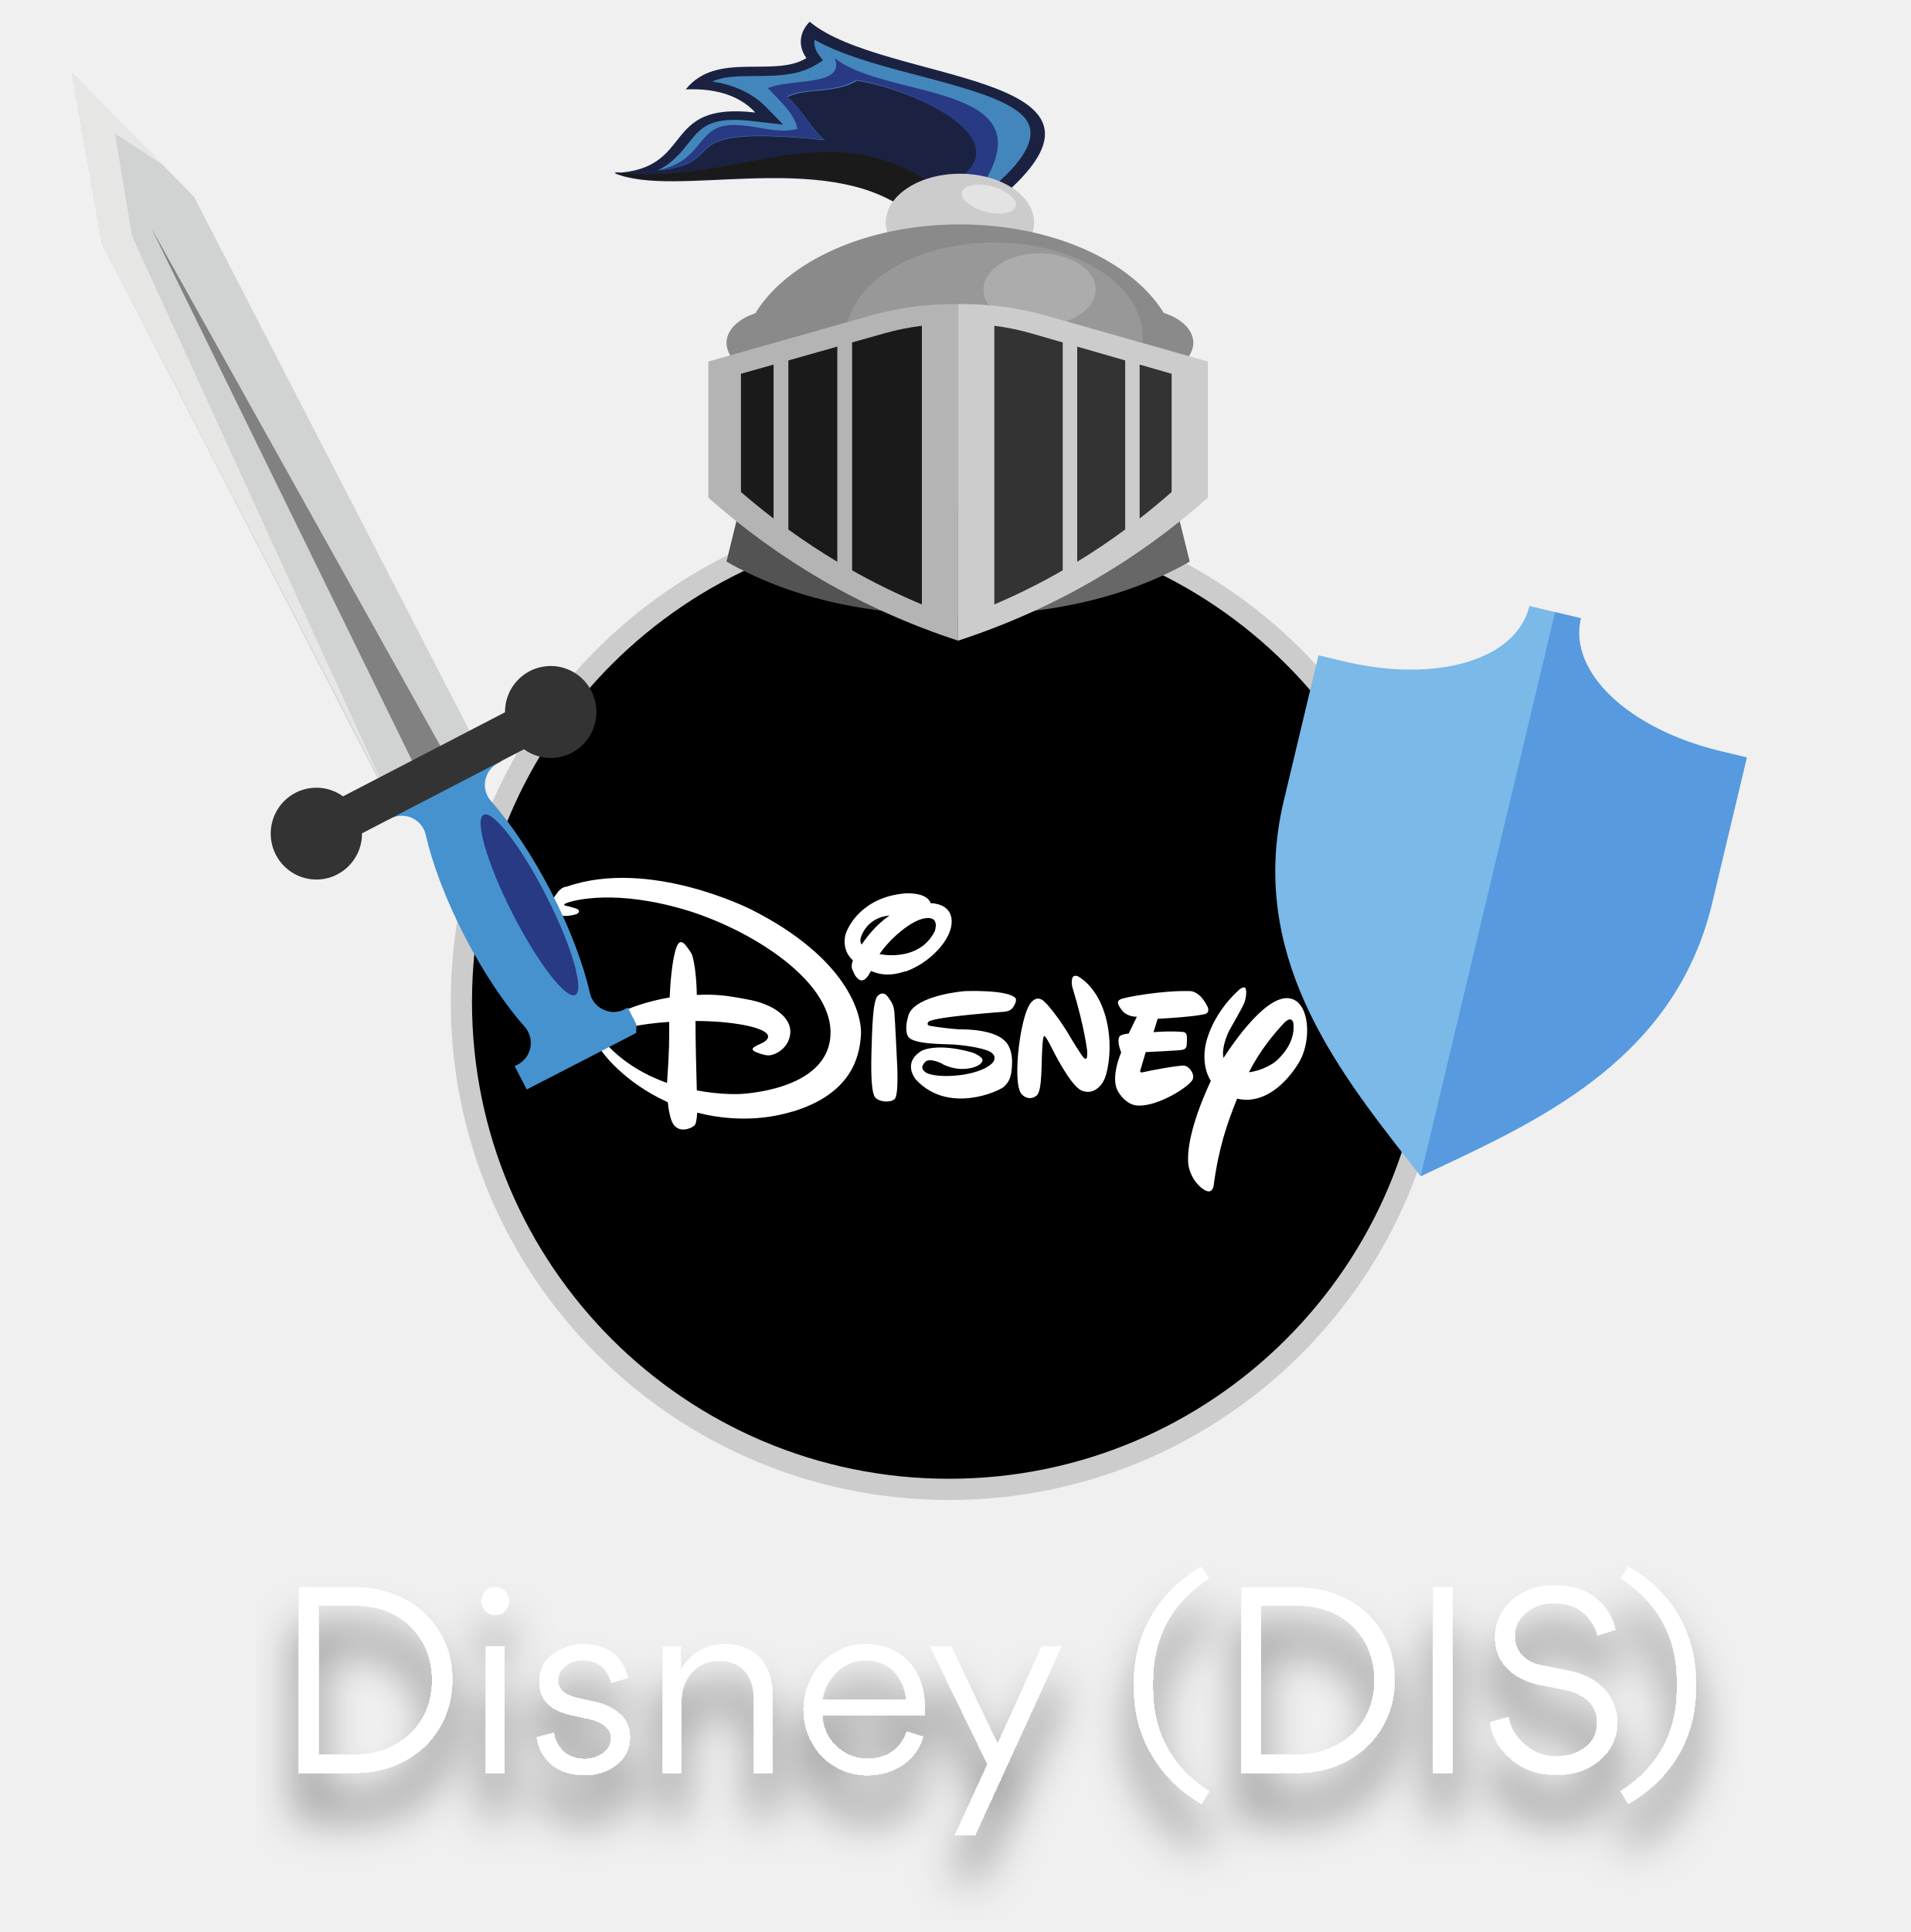
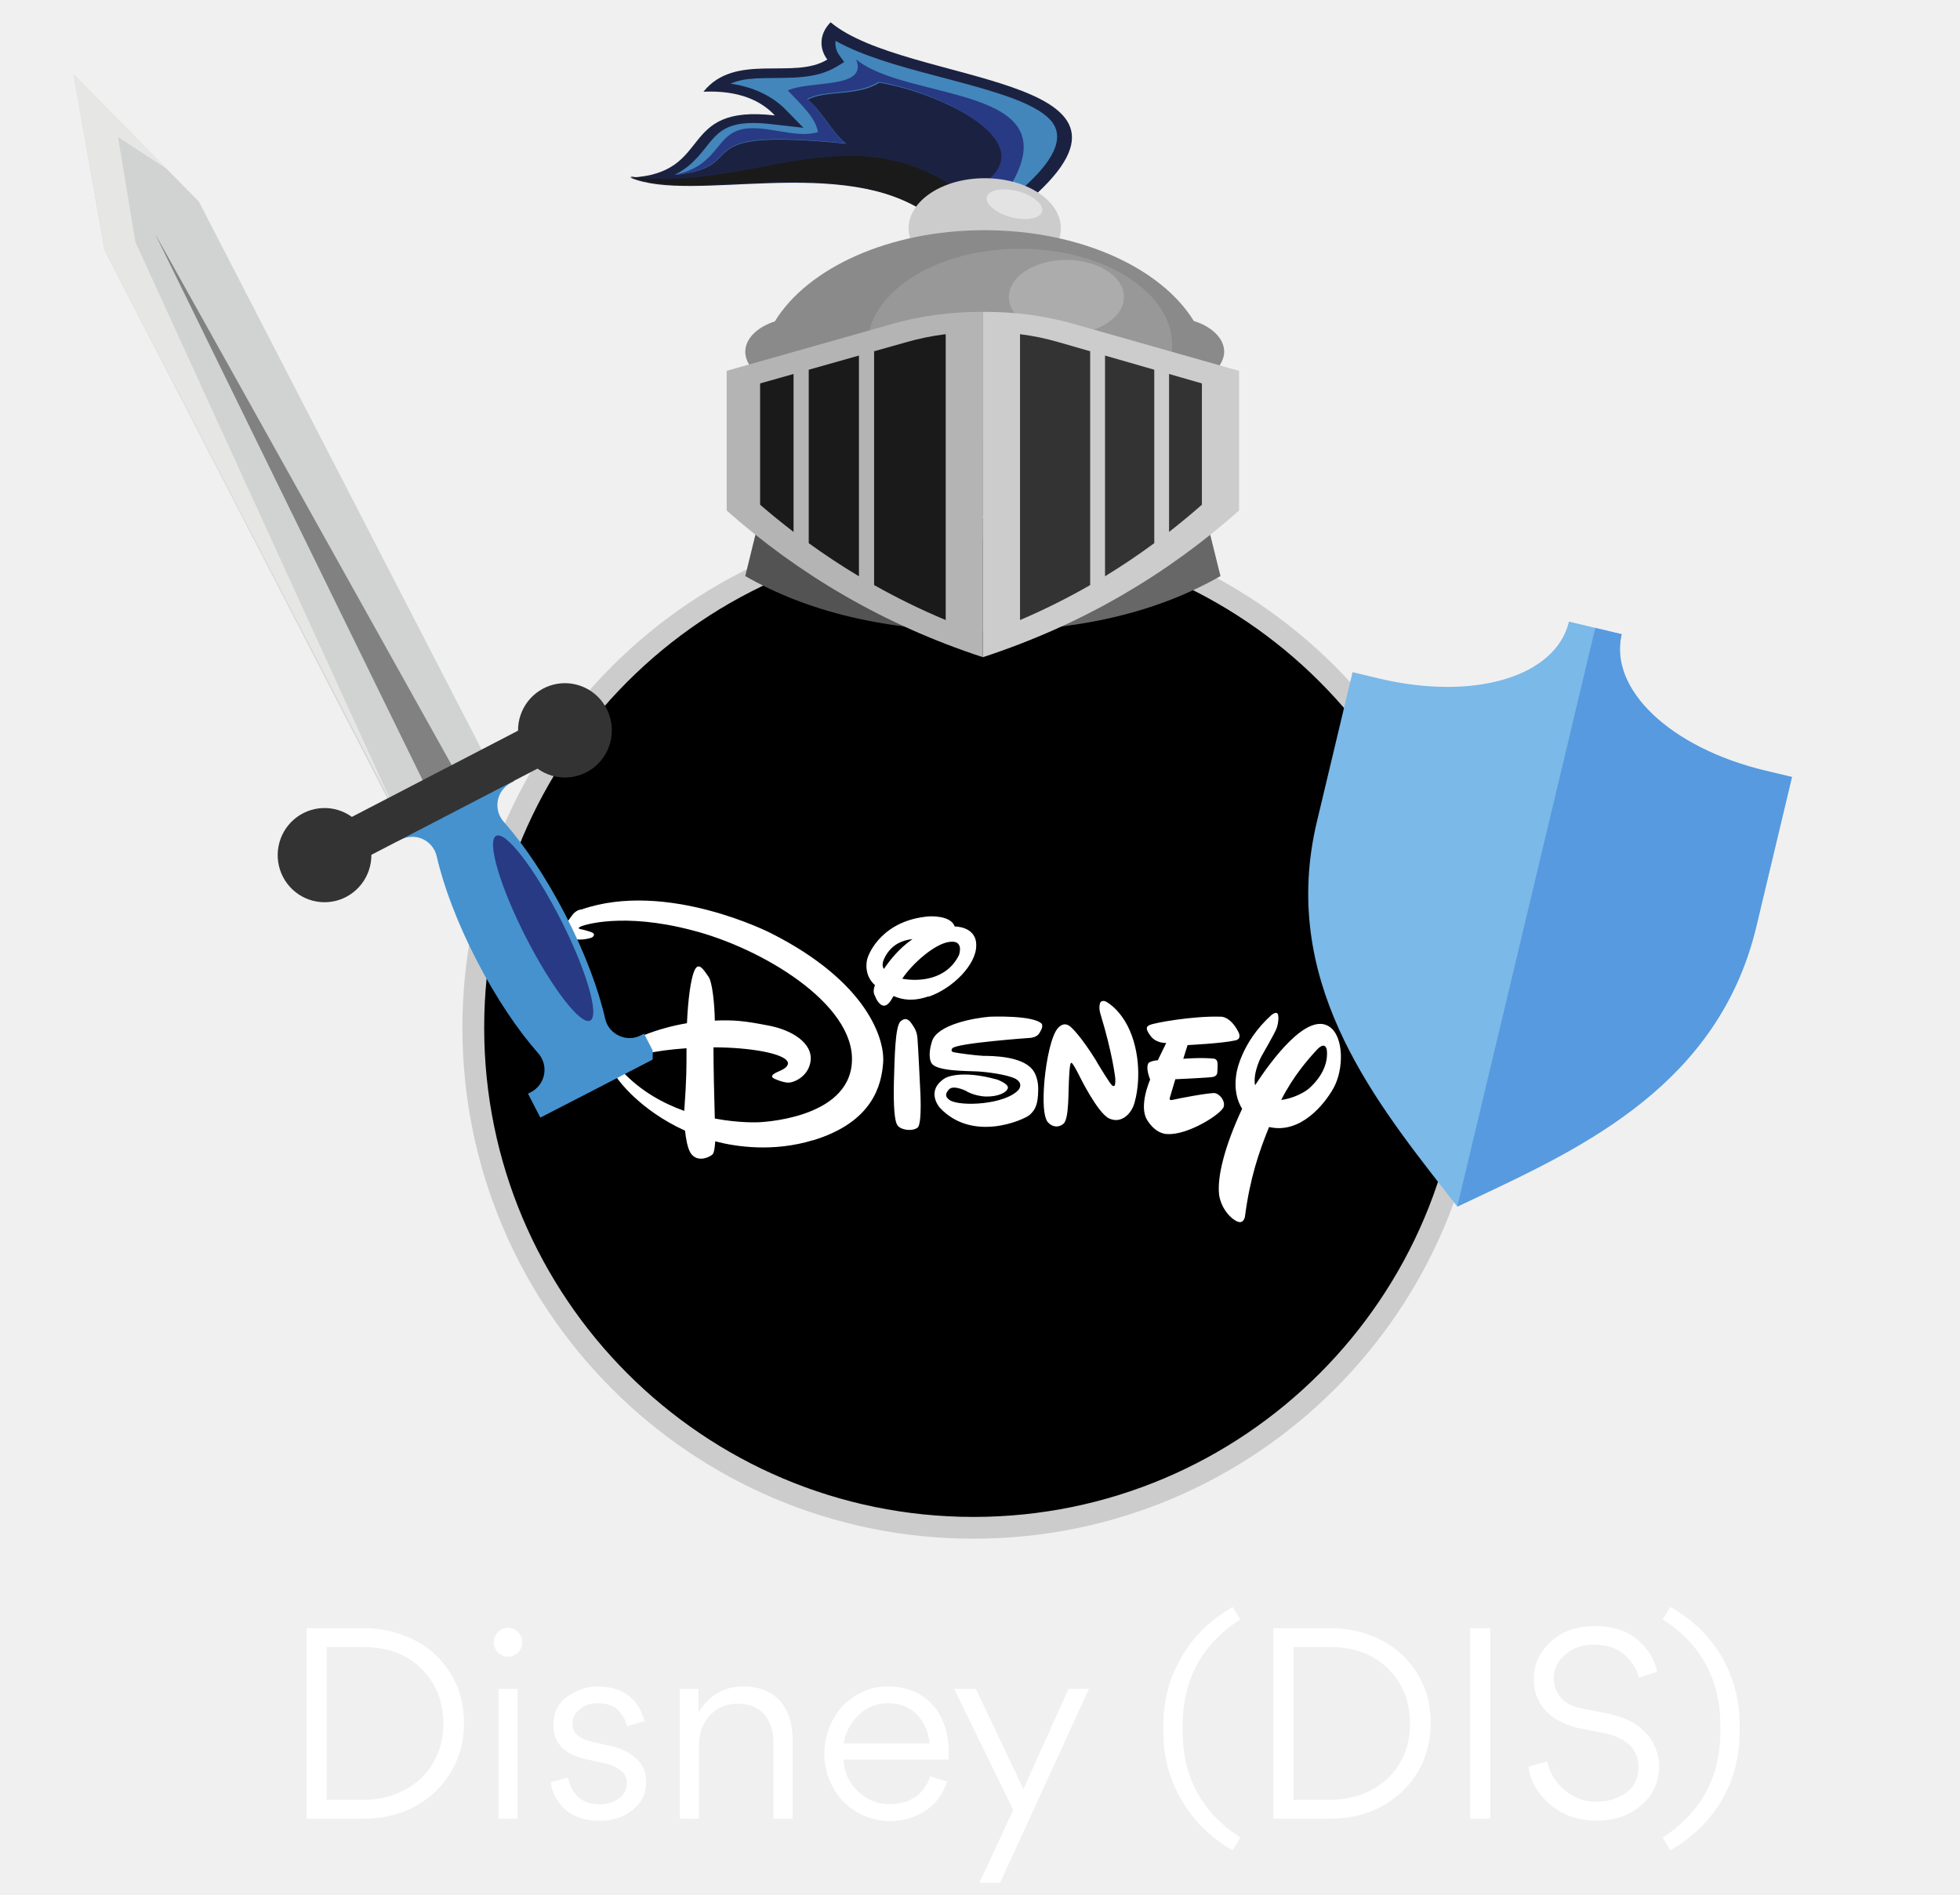
- <svg xmlns="http://www.w3.org/2000/svg" width="90" height="91" viewBox="0 0 90 91" fill="none">
+ <svg xmlns="http://www.w3.org/2000/svg" width="90" height="87" viewBox="0 0 90 87" fill="none">
  <rect x="21.733" y="24.215" width="45.937" height="45.937" rx="22.968" fill="black" />
  <rect x="21.733" y="24.215" width="45.937" height="45.937" rx="22.968" stroke="#CDCCCC" />
  <path d="M56.728 47.771C56.125 47.91 54.531 47.987 54.531 47.987L54.335 48.616C54.335 48.616 55.124 48.549 55.702 48.606C55.702 48.606 55.888 48.59 55.908 48.812C55.919 49.039 55.893 49.276 55.893 49.276C55.893 49.276 55.877 49.416 55.686 49.452C55.465 49.488 53.969 49.555 53.969 49.555L53.727 50.37C53.727 50.37 53.639 50.555 53.84 50.504C54.026 50.452 55.594 50.153 55.8 50.194C56.016 50.246 56.264 50.545 56.192 50.813C56.109 51.138 54.542 52.138 53.593 52.071C53.593 52.071 53.093 52.102 52.675 51.427C52.273 50.782 52.814 49.57 52.814 49.57C52.814 49.57 52.572 49.003 52.752 48.797C52.752 48.797 52.855 48.709 53.165 48.683L53.552 47.889C53.552 47.889 53.113 47.915 52.855 47.595C52.618 47.286 52.598 47.152 52.783 47.069C52.979 46.966 54.794 46.641 56.042 46.683C56.042 46.683 56.48 46.631 56.867 47.389C56.867 47.389 57.043 47.698 56.733 47.771M52.025 50.823C51.871 51.2 51.443 51.597 50.927 51.354C50.401 51.107 49.571 49.416 49.571 49.416C49.571 49.416 49.261 48.786 49.2 48.807C49.2 48.807 49.133 48.683 49.096 49.374C49.045 50.06 49.107 51.396 48.823 51.607C48.565 51.813 48.256 51.726 48.081 51.483C47.936 51.241 47.874 50.658 47.957 49.642C48.05 48.627 48.282 47.544 48.576 47.209C48.885 46.868 49.133 47.116 49.225 47.209C49.225 47.209 49.622 47.569 50.293 48.637L50.406 48.833C50.406 48.833 51.015 49.849 51.077 49.843C51.077 49.843 51.128 49.895 51.169 49.854C51.231 49.838 51.211 49.508 51.211 49.508C51.211 49.508 51.097 48.41 50.53 46.554C50.53 46.554 50.447 46.316 50.504 46.09C50.556 45.883 50.777 45.986 50.777 45.986C50.777 45.986 51.633 46.399 52.051 47.791C52.464 49.184 52.185 50.447 52.031 50.823M47.828 47.25C47.745 47.394 47.709 47.595 47.353 47.652C47.353 47.652 43.899 47.894 43.728 48.137C43.728 48.137 43.615 48.281 43.801 48.317C43.997 48.358 44.781 48.462 45.152 48.482C45.554 48.482 46.905 48.492 47.4 49.101C47.4 49.101 47.684 49.39 47.673 50.045C47.663 50.715 47.544 50.952 47.281 51.194C47.008 51.421 44.667 52.473 43.156 50.864C43.156 50.864 42.465 50.091 43.398 49.503C43.398 49.503 44.069 49.091 45.786 49.57C45.786 49.57 46.302 49.756 46.281 49.947C46.25 50.153 45.853 50.359 45.276 50.349C44.719 50.333 44.306 50.065 44.389 50.112C44.466 50.137 43.785 49.782 43.574 50.024C43.368 50.251 43.419 50.385 43.625 50.524C44.141 50.823 46.167 50.715 46.771 50.039C46.771 50.039 47.013 49.766 46.647 49.544C46.286 49.338 45.234 49.209 44.827 49.194C44.44 49.173 42.991 49.194 42.775 48.817C42.775 48.817 42.568 48.549 42.795 47.817C43.032 47.044 44.719 46.745 45.451 46.683C45.451 46.683 47.462 46.6 47.838 47.013C47.838 47.013 47.89 47.105 47.828 47.245M42.125 51.782C41.883 51.963 41.367 51.886 41.217 51.679C41.073 51.499 41.021 50.787 41.047 49.668C41.083 48.523 41.099 47.121 41.356 46.894C41.614 46.672 41.769 46.868 41.872 47.018C41.975 47.172 42.109 47.343 42.13 47.698C42.161 48.059 42.249 49.916 42.249 49.916C42.249 49.916 42.362 51.607 42.13 51.782M42.641 45.749C41.929 45.992 41.444 45.914 41.032 45.734C40.851 46.059 40.743 46.157 40.609 46.177C40.403 46.198 40.222 45.868 40.196 45.765C40.155 45.687 40.057 45.548 40.176 45.234C39.773 44.873 39.743 44.388 39.815 44.063C39.908 43.681 40.588 42.248 42.651 42.078C42.651 42.078 43.661 42.006 43.837 42.542H43.868C43.868 42.542 44.847 42.542 44.827 43.419C44.827 44.295 43.744 45.388 42.641 45.765M43.558 43.254C42.909 43.357 41.908 44.223 41.429 44.94C42.166 45.074 43.455 45.022 44.033 43.857C44.033 43.857 44.306 43.125 43.558 43.254ZM40.707 43.821C40.501 44.156 40.49 44.357 40.588 44.491C40.831 44.13 41.259 43.563 41.903 43.12C41.408 43.171 40.99 43.377 40.707 43.821ZM58.275 51.746C57.801 52.912 57.398 54.093 57.166 55.861C57.166 55.861 57.115 56.207 56.831 56.093C56.548 55.99 56.084 55.526 55.98 54.871C55.877 54.015 56.259 52.571 57.037 50.911C56.81 50.55 56.651 50.014 56.78 49.261C56.78 49.261 56.986 47.869 58.378 46.61C58.378 46.61 58.543 46.471 58.636 46.518C58.749 46.569 58.703 47.013 58.61 47.239C58.528 47.456 57.909 48.529 57.909 48.529C57.909 48.529 57.522 49.261 57.63 49.833C58.363 48.709 60.028 46.43 61.059 47.152C61.714 47.616 61.714 49.111 61.224 49.978C60.838 50.663 59.745 52.081 58.285 51.751M60.43 48.245C60.049 48.657 59.368 49.441 58.832 50.504C59.399 50.442 59.951 50.127 60.121 49.967C60.394 49.725 61.023 49.07 60.925 48.204C60.925 48.204 60.864 47.75 60.43 48.245ZM37.329 52.355C35.504 52.912 33.782 52.654 32.843 52.406C32.817 52.788 32.776 52.948 32.714 53.01C32.642 53.092 32.044 53.432 31.714 52.948C31.57 52.716 31.497 52.298 31.456 51.916C29.342 50.957 28.362 49.544 28.331 49.493C28.28 49.441 27.8 48.941 28.28 48.322C28.728 47.766 30.213 47.203 31.544 46.982C31.595 45.847 31.719 44.971 31.879 44.584C32.07 44.12 32.312 44.532 32.529 44.842C32.704 45.074 32.812 46.069 32.823 46.863C33.689 46.822 34.215 46.884 35.179 47.069C36.448 47.286 37.293 47.936 37.226 48.668C37.164 49.39 36.504 49.689 36.246 49.709C35.989 49.73 35.576 49.539 35.576 49.539C35.287 49.405 35.55 49.282 35.886 49.137C36.257 48.957 36.174 48.776 36.174 48.776C36.04 48.364 34.395 48.09 32.761 48.09C32.761 48.993 32.797 50.488 32.823 51.359C33.967 51.576 34.823 51.53 34.823 51.53C34.823 51.53 39 51.411 39.119 48.745C39.248 46.074 34.942 43.517 31.771 42.712C28.605 41.882 26.81 42.47 26.655 42.547C26.485 42.63 26.64 42.66 26.64 42.66C26.64 42.66 26.81 42.686 27.119 42.789C27.429 42.893 27.181 43.047 27.181 43.047C26.64 43.233 26.037 43.125 25.918 42.877C25.799 42.635 25.995 42.413 26.227 42.088C26.444 41.753 26.692 41.763 26.692 41.763C30.61 40.397 35.396 42.846 35.396 42.846C39.871 45.105 40.635 47.76 40.552 48.792C40.48 49.807 40.088 51.525 37.329 52.36M28.718 48.668C28.274 48.874 28.584 49.204 28.584 49.204C29.419 50.096 30.44 50.658 31.42 51.009C31.533 49.462 31.523 48.91 31.523 48.132C30.007 48.235 29.131 48.482 28.718 48.668Z" fill="white" />
  <path d="M66.918 55.402L66.304 54.617C62.939 50.298 58.752 44.925 60.47 37.725L62.107 30.864L63.317 31.153C67.689 32.196 71.44 31.073 72.044 28.543L74.465 29.12C73.862 31.651 76.703 34.346 81.074 35.389L82.284 35.677L80.648 42.538C78.93 49.738 72.769 52.643 67.819 54.977L66.918 55.402Z" fill="#7AB9E8" />
  <path d="M81.074 35.389C76.703 34.346 73.861 31.651 74.465 29.12L73.254 28.832L66.917 55.4L66.918 55.402L67.819 54.977C72.769 52.643 78.93 49.738 80.648 42.538L82.284 35.678L81.074 35.389Z" fill="#579ADF" />
  <path fill-rule="evenodd" clip-rule="evenodd" d="M35.148 22.674C34.838 23.935 34.529 25.194 34.221 26.452C37.056 28.075 40.635 28.981 45.132 28.982V23.779L35.148 22.674Z" fill="#535353" />
  <path fill-rule="evenodd" clip-rule="evenodd" d="M55.107 22.674C55.422 23.935 55.733 25.194 56.042 26.452C53.201 28.075 49.63 28.981 45.132 28.982V23.779L55.107 22.674Z" fill="#676767" />
  <path fill-rule="evenodd" clip-rule="evenodd" d="M47.363 9.11C53.84 3.382 41.593 3.925 38.141 1.023C37.898 1.265 37.753 1.557 37.726 1.861C37.699 2.165 37.789 2.469 37.988 2.734C36.455 3.686 33.762 2.387 32.301 4.211C33.956 4.14 34.964 4.636 35.579 5.3C31.039 4.774 32.815 7.974 28.936 8.154C31.826 9.378 38.614 7.028 42.812 9.888C44.706 9.835 45.468 9.168 47.363 9.11Z" fill="#1B2241" />
  <path fill-rule="evenodd" clip-rule="evenodd" d="M28.938 8.101C31.799 9.365 38.537 6.956 42.704 9.888C43.479 9.855 44.242 9.721 44.961 9.491C39.511 4.678 34.676 8.951 28.936 8.101H28.938Z" fill="#1A1A1A" />
  <path fill-rule="evenodd" clip-rule="evenodd" d="M46.985 8.624C46.237 8.682 45.504 8.817 44.805 9.023L44.755 9.036C44.999 8.763 45.239 8.491 45.475 8.218C47.619 6.395 43.108 4.238 40.372 3.795C39.387 4.432 37.869 4.13 37.091 4.578C37.762 5.119 38.177 6.056 38.85 6.598C31.169 5.821 34.668 7.67 30.982 8.028C31.23 7.903 31.455 7.754 31.652 7.586C32.886 6.537 32.703 5.392 35.394 5.698L36.892 5.868C36.627 5.595 36.36 5.322 36.091 5.049C35.485 4.416 34.572 3.983 33.545 3.841C33.785 3.736 34.051 3.666 34.326 3.634C34.589 3.605 34.855 3.589 35.12 3.587C36.318 3.566 37.459 3.636 38.412 3.063L38.765 2.848C38.696 2.753 38.623 2.659 38.56 2.566C38.401 2.356 38.334 2.115 38.368 1.875C39.603 2.572 41.31 3.04 42.773 3.429C43.931 3.735 45.146 4.042 46.245 4.423C47.02 4.695 47.89 5.074 48.302 5.591C49.048 6.556 47.894 7.809 46.985 8.624Z" fill="#4386BB" />
  <path fill-rule="evenodd" clip-rule="evenodd" d="M45.906 8.751C45.517 8.827 45.133 8.918 44.756 9.023L44.707 9.036C44.95 8.761 45.189 8.487 45.424 8.213C47.56 6.378 43.065 4.207 40.339 3.762C39.357 4.403 37.844 4.099 37.069 4.549C37.737 5.094 38.152 6.037 38.822 6.583C31.168 5.8 34.655 7.661 30.981 8.022C32.894 7.647 32.859 6.295 33.945 5.97C35.032 5.644 36.467 6.393 37.561 6.068C37.447 5.441 36.928 4.931 36.173 4.153C37.221 3.677 39.863 4.102 39.314 2.728C41.665 4.677 49.239 3.869 46.365 8.583L45.906 8.751Z" fill="#283A84" />
  <path d="M45.217 12.786C43.287 12.786 41.722 11.756 41.722 10.485C41.722 9.214 43.287 8.183 45.217 8.183C47.147 8.183 48.712 9.214 48.712 10.485C48.712 11.756 47.147 12.786 45.217 12.786Z" fill="#CDCCCC" />
  <path fill-rule="evenodd" clip-rule="evenodd" d="M45.201 10.57C40.82 10.57 37.076 12.307 35.578 14.758C34.774 15.016 34.221 15.548 34.221 16.157C34.224 16.359 34.286 16.559 34.4 16.742C34.514 16.926 34.678 17.089 34.883 17.222C34.957 20.806 39.548 23.697 45.201 23.697C50.854 23.697 55.429 20.812 55.516 17.238C55.729 17.104 55.902 16.938 56.022 16.751C56.142 16.563 56.208 16.358 56.213 16.151C56.213 15.536 55.641 14.993 54.818 14.739C53.314 12.295 49.577 10.57 45.201 10.57Z" fill="#8B8A8A" />
  <path fill-rule="evenodd" clip-rule="evenodd" d="M46.836 20.288C42.984 20.288 39.846 18.301 39.846 15.855C39.846 13.409 42.99 11.422 46.836 11.422C50.683 11.422 53.826 13.409 53.826 15.855C53.826 18.301 50.691 20.288 46.836 20.288Z" fill="#989898" />
  <path fill-rule="evenodd" clip-rule="evenodd" d="M48.967 15.344C47.511 15.344 46.325 14.577 46.325 13.639C46.325 12.7 47.511 11.934 48.967 11.934C50.424 11.934 51.61 12.699 51.61 13.639C51.61 14.579 50.411 15.344 48.967 15.344Z" fill="#ACACAC" />
  <path fill-rule="evenodd" clip-rule="evenodd" d="M45.132 14.321H45.232C46.625 14.315 48.009 14.504 49.314 14.877L56.895 17.029V23.444C53.578 26.379 49.71 28.678 45.132 30.176V14.321Z" fill="#CDCCCC" />
  <path fill-rule="evenodd" clip-rule="evenodd" d="M46.836 15.344C47.44 15.42 48.033 15.543 48.606 15.711L50.059 16.129V26.864C49.033 27.455 47.957 27.992 46.838 28.471V15.344H46.836ZM50.741 16.326L53.002 16.977V24.94C52.287 25.467 51.534 25.976 50.741 26.46V16.326ZM53.682 17.172L55.19 17.606V23.174C54.707 23.599 54.204 24.015 53.682 24.424V17.172Z" fill="#333333" />
  <path fill-rule="evenodd" clip-rule="evenodd" d="M45.132 14.321H45.032C43.642 14.316 42.262 14.505 40.96 14.876L33.368 17.028V23.442C36.687 26.379 40.556 28.678 45.132 30.176V14.321Z" fill="#B4B4B4" />
  <path fill-rule="evenodd" clip-rule="evenodd" d="M43.427 15.344C42.81 15.42 42.205 15.543 41.621 15.711L40.138 16.129V26.864C41.185 27.455 42.283 27.992 43.425 28.471V15.344H43.427ZM39.441 16.326L37.136 16.977V24.94C37.863 25.467 38.632 25.976 39.441 26.46V16.326ZM36.439 17.172L34.903 17.606V23.174C35.394 23.599 35.907 24.015 36.439 24.424V17.172Z" fill="#1A1A1A" />
  <path fill-rule="evenodd" clip-rule="evenodd" d="M46.099 8.695C45.444 8.695 45.131 9.001 45.397 9.377C45.566 9.577 45.807 9.746 46.099 9.865C46.392 9.984 46.724 10.051 47.065 10.059C47.717 10.059 48.031 9.754 47.764 9.377C47.596 9.176 47.354 9.008 47.063 8.889C46.771 8.77 46.439 8.703 46.099 8.695Z" fill="#E3E3E3" />
  <g clip-path="url(#clip0_182_2502)">
    <path fill-rule="evenodd" clip-rule="evenodd" d="M29.573 47.463L29.436 47.534C29.281 47.617 29.109 47.662 28.933 47.666C28.758 47.67 28.584 47.632 28.425 47.556C28.265 47.484 28.124 47.376 28.013 47.24C27.902 47.104 27.826 46.943 27.788 46.771C27.475 45.4 26.847 43.724 25.954 41.993C25.061 40.263 24.058 38.782 23.129 37.732C23.013 37.601 22.928 37.445 22.881 37.277C22.834 37.108 22.826 36.931 22.858 36.759C22.89 36.587 22.961 36.424 23.065 36.283C23.17 36.143 23.305 36.028 23.46 35.948L23.599 35.877L23.031 34.779L20.363 36.153L17.695 37.526L18.263 38.625L18.4 38.554C18.556 38.472 18.729 38.428 18.905 38.423C19.082 38.419 19.257 38.456 19.417 38.53C19.577 38.605 19.717 38.715 19.828 38.852C19.938 38.99 20.016 39.151 20.054 39.323C20.368 40.693 20.995 42.37 21.888 44.099C22.781 45.828 23.784 47.311 24.713 48.361C24.829 48.492 24.914 48.648 24.961 48.816C25.008 48.985 25.016 49.163 24.984 49.335C24.952 49.507 24.881 49.67 24.777 49.81C24.672 49.951 24.537 50.066 24.382 50.147L24.244 50.217L24.812 51.316L27.479 49.943L30.141 48.563L29.573 47.463Z" fill="#4592CF" />
    <path fill-rule="evenodd" clip-rule="evenodd" d="M22.782 38.38C22.342 38.609 22.953 40.696 24.148 43.037C25.344 45.378 26.67 47.092 27.102 46.862C27.535 46.633 26.931 44.546 25.736 42.205C24.54 39.864 23.222 38.15 22.782 38.38Z" fill="#283A84" />
    <path fill-rule="evenodd" clip-rule="evenodd" d="M3.375 3.41L4.804 11.489L18.142 37.336L22.469 35.103L9.131 9.256L3.375 3.41Z" fill="#D1D2D2" />
    <path fill-rule="evenodd" clip-rule="evenodd" d="M7.69 7.774L5.42 6.295L6.218 11.115L18.206 37.336L4.81 11.489L3.374 3.41L7.69 7.774Z" fill="#E6E6E5" />
    <path fill-rule="evenodd" clip-rule="evenodd" d="M7.125 10.741L13.427 23.611L19.73 36.483L20.419 36.133L21.105 35.783L14.115 23.263L7.125 10.741Z" fill="#818181" />
    <path fill-rule="evenodd" clip-rule="evenodd" d="M23.787 33.55L16.158 37.509C15.766 37.225 15.29 37.082 14.807 37.104C14.325 37.125 13.863 37.309 13.497 37.627C13.131 37.944 12.882 38.377 12.79 38.854C12.699 39.331 12.769 39.825 12.991 40.257C13.213 40.689 13.573 41.033 14.013 41.234C14.453 41.435 14.947 41.481 15.416 41.365C15.886 41.248 16.302 40.977 16.599 40.593C16.896 40.21 17.056 39.737 17.053 39.251L24.681 35.292C25.074 35.577 25.551 35.72 26.034 35.699C26.518 35.678 26.98 35.494 27.347 35.176C27.714 34.858 27.963 34.425 28.055 33.947C28.148 33.469 28.077 32.974 27.855 32.541C27.633 32.109 27.272 31.764 26.831 31.563C26.39 31.361 25.895 31.316 25.425 31.432C24.955 31.549 24.538 31.821 24.24 32.206C23.943 32.59 23.784 33.064 23.787 33.55Z" fill="#333333" />
  </g>
-   <g filter="url(#filter0_d_182_2502)">
-     <path d="M14.081 83.509V74.761H16.684C17.364 74.761 17.988 74.873 18.556 75.097C19.125 75.313 19.613 75.617 20.02 76.009C20.877 76.841 21.305 77.877 21.305 79.117C21.305 79.757 21.184 80.353 20.945 80.905C20.712 81.433 20.384 81.897 19.96 82.297C19.073 83.105 17.98 83.509 16.684 83.509H14.081ZM15.005 75.625V82.645H16.648C17.377 82.645 18.02 82.493 18.581 82.189C19.157 81.885 19.593 81.473 19.889 80.953C20.201 80.425 20.357 79.821 20.357 79.141C20.357 78.133 20.02 77.293 19.349 76.621C18.684 75.957 17.785 75.625 16.648 75.625H15.005ZM22.864 75.877C22.736 75.733 22.672 75.577 22.672 75.409C22.672 75.241 22.736 75.085 22.864 74.941C22.992 74.813 23.148 74.749 23.332 74.749C23.508 74.749 23.66 74.813 23.788 74.941C23.916 75.069 23.98 75.225 23.98 75.409C23.98 75.593 23.916 75.749 23.788 75.877C23.66 76.005 23.508 76.069 23.332 76.069C23.148 76.069 22.992 76.005 22.864 75.877ZM22.888 83.509V77.545H23.764V83.509H22.888ZM29.671 81.817C29.671 82.353 29.467 82.781 29.059 83.101C28.651 83.437 28.151 83.605 27.559 83.605C26.687 83.605 26.051 83.317 25.651 82.741C25.451 82.469 25.331 82.165 25.291 81.829L26.083 81.625C26.139 81.953 26.287 82.241 26.527 82.489C26.775 82.729 27.115 82.849 27.547 82.849C27.875 82.849 28.167 82.757 28.423 82.573C28.663 82.405 28.783 82.169 28.783 81.865C28.783 81.625 28.687 81.433 28.495 81.289C28.319 81.145 28.091 81.041 27.811 80.977L26.899 80.773C25.907 80.557 25.411 80.037 25.411 79.213C25.411 78.597 25.659 78.137 26.155 77.833C26.579 77.569 27.007 77.437 27.439 77.437C28.255 77.445 28.851 77.709 29.227 78.229C29.411 78.493 29.531 78.761 29.587 79.033L28.795 79.261C28.739 79.029 28.623 78.805 28.447 78.589C28.231 78.333 27.895 78.205 27.439 78.205C27.111 78.205 26.839 78.297 26.623 78.481C26.399 78.657 26.287 78.881 26.287 79.153C26.287 79.553 26.575 79.825 27.151 79.969L28.111 80.185C28.551 80.289 28.919 80.477 29.215 80.749C29.519 81.021 29.671 81.377 29.671 81.817ZM36.392 83.509H35.516V80.041C35.516 79.489 35.376 79.049 35.096 78.721C34.816 78.393 34.408 78.229 33.872 78.229C33.352 78.229 32.924 78.409 32.588 78.769C32.26 79.137 32.096 79.585 32.096 80.113V83.509H31.22V77.545H32.072V78.637C32.552 77.837 33.24 77.437 34.136 77.437C34.84 77.437 35.396 77.653 35.804 78.085C36.196 78.541 36.392 79.121 36.392 79.825V83.509ZM43.554 80.797H38.73C38.762 81.381 38.982 81.865 39.39 82.249C39.79 82.641 40.282 82.837 40.866 82.837C41.322 82.837 41.71 82.729 42.03 82.513C42.35 82.289 42.578 81.973 42.714 81.565L43.482 81.805C43.314 82.365 42.99 82.809 42.51 83.137C42.014 83.457 41.47 83.617 40.878 83.617C40.318 83.617 39.802 83.477 39.33 83.197C38.858 82.917 38.498 82.541 38.25 82.069C37.986 81.605 37.854 81.089 37.854 80.521C37.854 79.977 37.978 79.473 38.226 79.009C38.458 78.537 38.806 78.157 39.27 77.869C39.718 77.581 40.214 77.437 40.758 77.437C41.358 77.437 41.87 77.573 42.294 77.845C42.726 78.109 43.046 78.473 43.254 78.937C43.462 79.377 43.566 79.901 43.566 80.509C43.566 80.613 43.562 80.709 43.554 80.797ZM38.742 80.053H42.69C42.634 79.509 42.434 79.061 42.09 78.709C41.754 78.373 41.31 78.205 40.758 78.205C40.254 78.205 39.81 78.385 39.426 78.745C39.042 79.121 38.814 79.557 38.742 80.053ZM45.924 86.449H44.976L46.524 83.101L43.812 77.545H44.808L46.992 82.153L49.068 77.545H50.004L45.924 86.449ZM53.418 79.513V79.225C53.418 78.073 53.698 77.025 54.258 76.081C54.81 75.129 55.59 74.365 56.598 73.789L56.958 74.353C55.19 75.489 54.306 77.117 54.306 79.237V79.501C54.306 81.605 55.19 83.229 56.958 84.373L56.598 84.961C55.59 84.377 54.81 83.609 54.258 82.657C53.698 81.713 53.418 80.665 53.418 79.513ZM58.471 83.509V74.761H61.075C61.755 74.761 62.379 74.873 62.947 75.097C63.515 75.313 64.003 75.617 64.411 76.009C65.267 76.841 65.695 77.877 65.695 79.117C65.695 79.757 65.575 80.353 65.335 80.905C65.103 81.433 64.775 81.897 64.351 82.297C63.463 83.105 62.371 83.509 61.075 83.509H58.471ZM59.395 75.625V82.645H61.039C61.767 82.645 62.411 82.493 62.971 82.189C63.547 81.885 63.983 81.473 64.279 80.953C64.591 80.425 64.747 79.821 64.747 79.141C64.747 78.133 64.411 77.293 63.739 76.621C63.075 75.957 62.175 75.625 61.039 75.625H59.395ZM67.506 83.509V74.761H68.43V83.509H67.506ZM73.282 83.593C72.434 83.593 71.722 83.337 71.146 82.825C70.586 82.337 70.266 81.769 70.186 81.121L71.05 80.881C71.146 81.393 71.41 81.829 71.842 82.189C72.266 82.549 72.746 82.729 73.282 82.729C73.818 82.729 74.266 82.601 74.626 82.345C75.034 82.065 75.238 81.661 75.238 81.133C75.238 80.589 74.994 80.173 74.506 79.885C74.282 79.749 74.006 79.649 73.678 79.585L72.526 79.357C72.294 79.309 72.038 79.225 71.758 79.105C71.47 78.969 71.23 78.805 71.038 78.613C70.63 78.213 70.426 77.709 70.426 77.101C70.426 76.621 70.558 76.193 70.822 75.817C71.078 75.449 71.418 75.161 71.842 74.953C72.258 74.761 72.71 74.665 73.198 74.665C74.054 74.665 74.722 74.877 75.202 75.301C75.69 75.725 75.986 76.213 76.09 76.765L75.25 77.029C75.162 76.637 74.946 76.289 74.602 75.985C74.266 75.673 73.794 75.517 73.186 75.517C72.706 75.501 72.278 75.645 71.902 75.949C71.526 76.253 71.342 76.625 71.35 77.065C71.35 77.409 71.458 77.705 71.674 77.953C71.89 78.201 72.206 78.365 72.622 78.445L73.726 78.661C74.486 78.805 75.054 79.061 75.43 79.429C75.686 79.661 75.878 79.929 76.006 80.233C76.126 80.529 76.186 80.797 76.186 81.037C76.194 81.797 75.918 82.417 75.358 82.897C74.798 83.377 74.106 83.609 73.282 83.593ZM79.884 79.225V79.513C79.884 80.673 79.608 81.725 79.056 82.669C78.496 83.613 77.712 84.377 76.704 84.961L76.344 84.373C78.112 83.229 78.996 81.605 78.996 79.501V79.237C78.996 77.117 78.112 75.489 76.344 74.353L76.704 73.789C77.712 74.357 78.496 75.117 79.056 76.069C79.608 77.021 79.884 78.073 79.884 79.225Z" fill="white" />
-   </g>
+   <path d="M14.081 83.509V74.761H16.684C17.364 74.761 17.988 74.873 18.556 75.097C19.125 75.313 19.613 75.617 20.02 76.009C20.877 76.841 21.305 77.877 21.305 79.117C21.305 79.757 21.184 80.353 20.945 80.905C20.712 81.433 20.384 81.897 19.96 82.297C19.073 83.105 17.98 83.509 16.684 83.509H14.081ZM15.005 75.625V82.645H16.648C17.377 82.645 18.02 82.493 18.581 82.189C19.157 81.885 19.593 81.473 19.889 80.953C20.201 80.425 20.357 79.821 20.357 79.141C20.357 78.133 20.02 77.293 19.349 76.621C18.684 75.957 17.785 75.625 16.648 75.625H15.005ZM22.864 75.877C22.736 75.733 22.672 75.577 22.672 75.409C22.672 75.241 22.736 75.085 22.864 74.941C22.992 74.813 23.148 74.749 23.332 74.749C23.508 74.749 23.66 74.813 23.788 74.941C23.916 75.069 23.98 75.225 23.98 75.409C23.98 75.593 23.916 75.749 23.788 75.877C23.66 76.005 23.508 76.069 23.332 76.069C23.148 76.069 22.992 76.005 22.864 75.877ZM22.888 83.509V77.545H23.764V83.509H22.888ZM29.671 81.817C29.671 82.353 29.467 82.781 29.059 83.101C28.651 83.437 28.151 83.605 27.559 83.605C26.687 83.605 26.051 83.317 25.651 82.741C25.451 82.469 25.331 82.165 25.291 81.829L26.083 81.625C26.139 81.953 26.287 82.241 26.527 82.489C26.775 82.729 27.115 82.849 27.547 82.849C27.875 82.849 28.167 82.757 28.423 82.573C28.663 82.405 28.783 82.169 28.783 81.865C28.783 81.625 28.687 81.433 28.495 81.289C28.319 81.145 28.091 81.041 27.811 80.977L26.899 80.773C25.907 80.557 25.411 80.037 25.411 79.213C25.411 78.597 25.659 78.137 26.155 77.833C26.579 77.569 27.007 77.437 27.439 77.437C28.255 77.445 28.851 77.709 29.227 78.229C29.411 78.493 29.531 78.761 29.587 79.033L28.795 79.261C28.739 79.029 28.623 78.805 28.447 78.589C28.231 78.333 27.895 78.205 27.439 78.205C27.111 78.205 26.839 78.297 26.623 78.481C26.399 78.657 26.287 78.881 26.287 79.153C26.287 79.553 26.575 79.825 27.151 79.969L28.111 80.185C28.551 80.289 28.919 80.477 29.215 80.749C29.519 81.021 29.671 81.377 29.671 81.817ZM36.392 83.509H35.516V80.041C35.516 79.489 35.376 79.049 35.096 78.721C34.816 78.393 34.408 78.229 33.872 78.229C33.352 78.229 32.924 78.409 32.588 78.769C32.26 79.137 32.096 79.585 32.096 80.113V83.509H31.22V77.545H32.072V78.637C32.552 77.837 33.24 77.437 34.136 77.437C34.84 77.437 35.396 77.653 35.804 78.085C36.196 78.541 36.392 79.121 36.392 79.825V83.509ZM43.554 80.797H38.73C38.762 81.381 38.982 81.865 39.39 82.249C39.79 82.641 40.282 82.837 40.866 82.837C41.322 82.837 41.71 82.729 42.03 82.513C42.35 82.289 42.578 81.973 42.714 81.565L43.482 81.805C43.314 82.365 42.99 82.809 42.51 83.137C42.014 83.457 41.47 83.617 40.878 83.617C40.318 83.617 39.802 83.477 39.33 83.197C38.858 82.917 38.498 82.541 38.25 82.069C37.986 81.605 37.854 81.089 37.854 80.521C37.854 79.977 37.978 79.473 38.226 79.009C38.458 78.537 38.806 78.157 39.27 77.869C39.718 77.581 40.214 77.437 40.758 77.437C41.358 77.437 41.87 77.573 42.294 77.845C42.726 78.109 43.046 78.473 43.254 78.937C43.462 79.377 43.566 79.901 43.566 80.509C43.566 80.613 43.562 80.709 43.554 80.797ZM38.742 80.053H42.69C42.634 79.509 42.434 79.061 42.09 78.709C41.754 78.373 41.31 78.205 40.758 78.205C40.254 78.205 39.81 78.385 39.426 78.745C39.042 79.121 38.814 79.557 38.742 80.053ZM45.924 86.449H44.976L46.524 83.101L43.812 77.545H44.808L46.992 82.153L49.068 77.545H50.004L45.924 86.449ZM53.418 79.513V79.225C53.418 78.073 53.698 77.025 54.258 76.081C54.81 75.129 55.59 74.365 56.598 73.789L56.958 74.353C55.19 75.489 54.306 77.117 54.306 79.237V79.501C54.306 81.605 55.19 83.229 56.958 84.373L56.598 84.961C55.59 84.377 54.81 83.609 54.258 82.657C53.698 81.713 53.418 80.665 53.418 79.513ZM58.471 83.509V74.761H61.075C61.755 74.761 62.379 74.873 62.947 75.097C63.515 75.313 64.003 75.617 64.411 76.009C65.267 76.841 65.695 77.877 65.695 79.117C65.695 79.757 65.575 80.353 65.335 80.905C65.103 81.433 64.775 81.897 64.351 82.297C63.463 83.105 62.371 83.509 61.075 83.509H58.471ZM59.395 75.625V82.645H61.039C61.767 82.645 62.411 82.493 62.971 82.189C63.547 81.885 63.983 81.473 64.279 80.953C64.591 80.425 64.747 79.821 64.747 79.141C64.747 78.133 64.411 77.293 63.739 76.621C63.075 75.957 62.175 75.625 61.039 75.625H59.395ZM67.506 83.509V74.761H68.43V83.509H67.506ZM73.282 83.593C72.434 83.593 71.722 83.337 71.146 82.825C70.586 82.337 70.266 81.769 70.186 81.121L71.05 80.881C71.146 81.393 71.41 81.829 71.842 82.189C72.266 82.549 72.746 82.729 73.282 82.729C73.818 82.729 74.266 82.601 74.626 82.345C75.034 82.065 75.238 81.661 75.238 81.133C75.238 80.589 74.994 80.173 74.506 79.885C74.282 79.749 74.006 79.649 73.678 79.585L72.526 79.357C72.294 79.309 72.038 79.225 71.758 79.105C71.47 78.969 71.23 78.805 71.038 78.613C70.63 78.213 70.426 77.709 70.426 77.101C70.426 76.621 70.558 76.193 70.822 75.817C71.078 75.449 71.418 75.161 71.842 74.953C72.258 74.761 72.71 74.665 73.198 74.665C74.054 74.665 74.722 74.877 75.202 75.301C75.69 75.725 75.986 76.213 76.09 76.765L75.25 77.029C75.162 76.637 74.946 76.289 74.602 75.985C74.266 75.673 73.794 75.517 73.186 75.517C72.706 75.501 72.278 75.645 71.902 75.949C71.526 76.253 71.342 76.625 71.35 77.065C71.35 77.409 71.458 77.705 71.674 77.953C71.89 78.201 72.206 78.365 72.622 78.445L73.726 78.661C74.486 78.805 75.054 79.061 75.43 79.429C75.686 79.661 75.878 79.929 76.006 80.233C76.126 80.529 76.186 80.797 76.186 81.037C76.194 81.797 75.918 82.417 75.358 82.897C74.798 83.377 74.106 83.609 73.282 83.593ZM79.884 79.225V79.513C79.884 80.673 79.608 81.725 79.056 82.669C78.496 83.613 77.712 84.377 76.704 84.961L76.344 84.373C78.112 83.229 78.996 81.605 78.996 79.501V79.237C78.996 77.117 78.112 75.489 76.344 74.353L76.704 73.789C77.712 74.357 78.496 75.117 79.056 76.069C79.608 77.021 79.884 78.073 79.884 79.225Z" fill="white" />
  <defs>
-     <filter id="filter0_d_182_2502" x="12.081" y="73.789" width="69.804" height="16.66" filterUnits="userSpaceOnUse" color-interpolation-filters="sRGB">
-       <feFlood flood-opacity="0" result="BackgroundImageFix" />
-       <feColorMatrix in="SourceAlpha" type="matrix" values="0 0 0 0 0 0 0 0 0 0 0 0 0 0 0 0 0 0 127 0" result="hardAlpha" />
-       <feOffset dy="2" />
-       <feGaussianBlur stdDeviation="1" />
-       <feComposite in2="hardAlpha" operator="out" />
-       <feColorMatrix type="matrix" values="0 0 0 0 0 0 0 0 0 0 0 0 0 0 0 0 0 0 0.5 0" />
-       <feBlend mode="normal" in2="BackgroundImageFix" result="effect1_dropShadow_182_2502" />
-       <feBlend mode="normal" in="SourceGraphic" in2="effect1_dropShadow_182_2502" result="shape" />
-     </filter>
    <clipPath id="clip0_182_2502">
      <rect width="28.994" height="52.066" fill="white" transform="matrix(-1 0 0 1 29.9702 0)" />
    </clipPath>
  </defs>
</svg>
